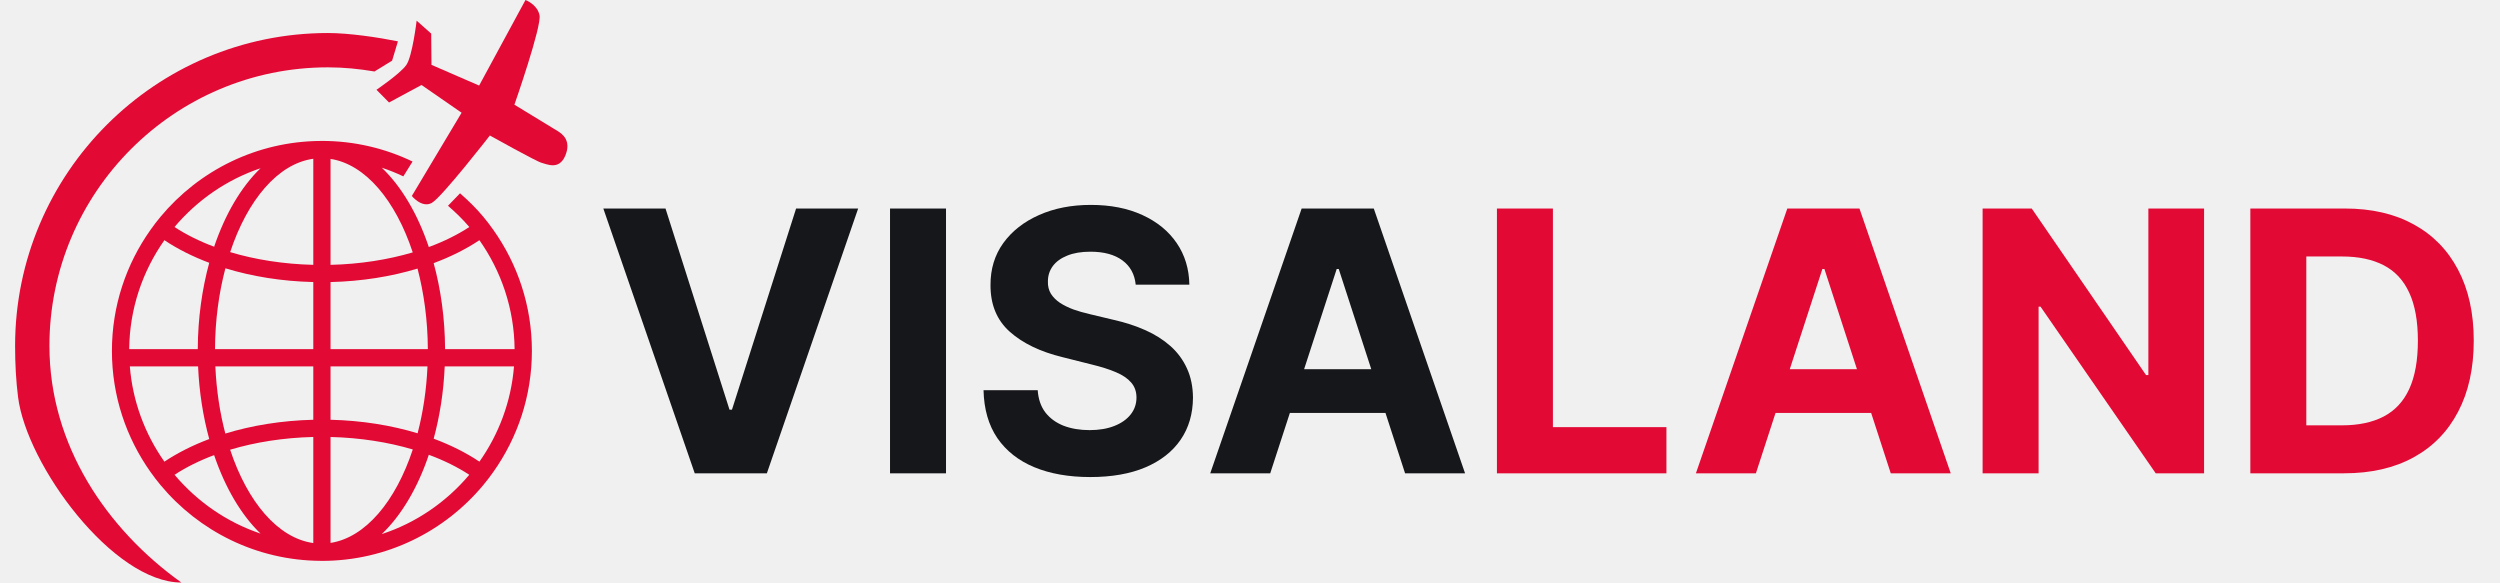
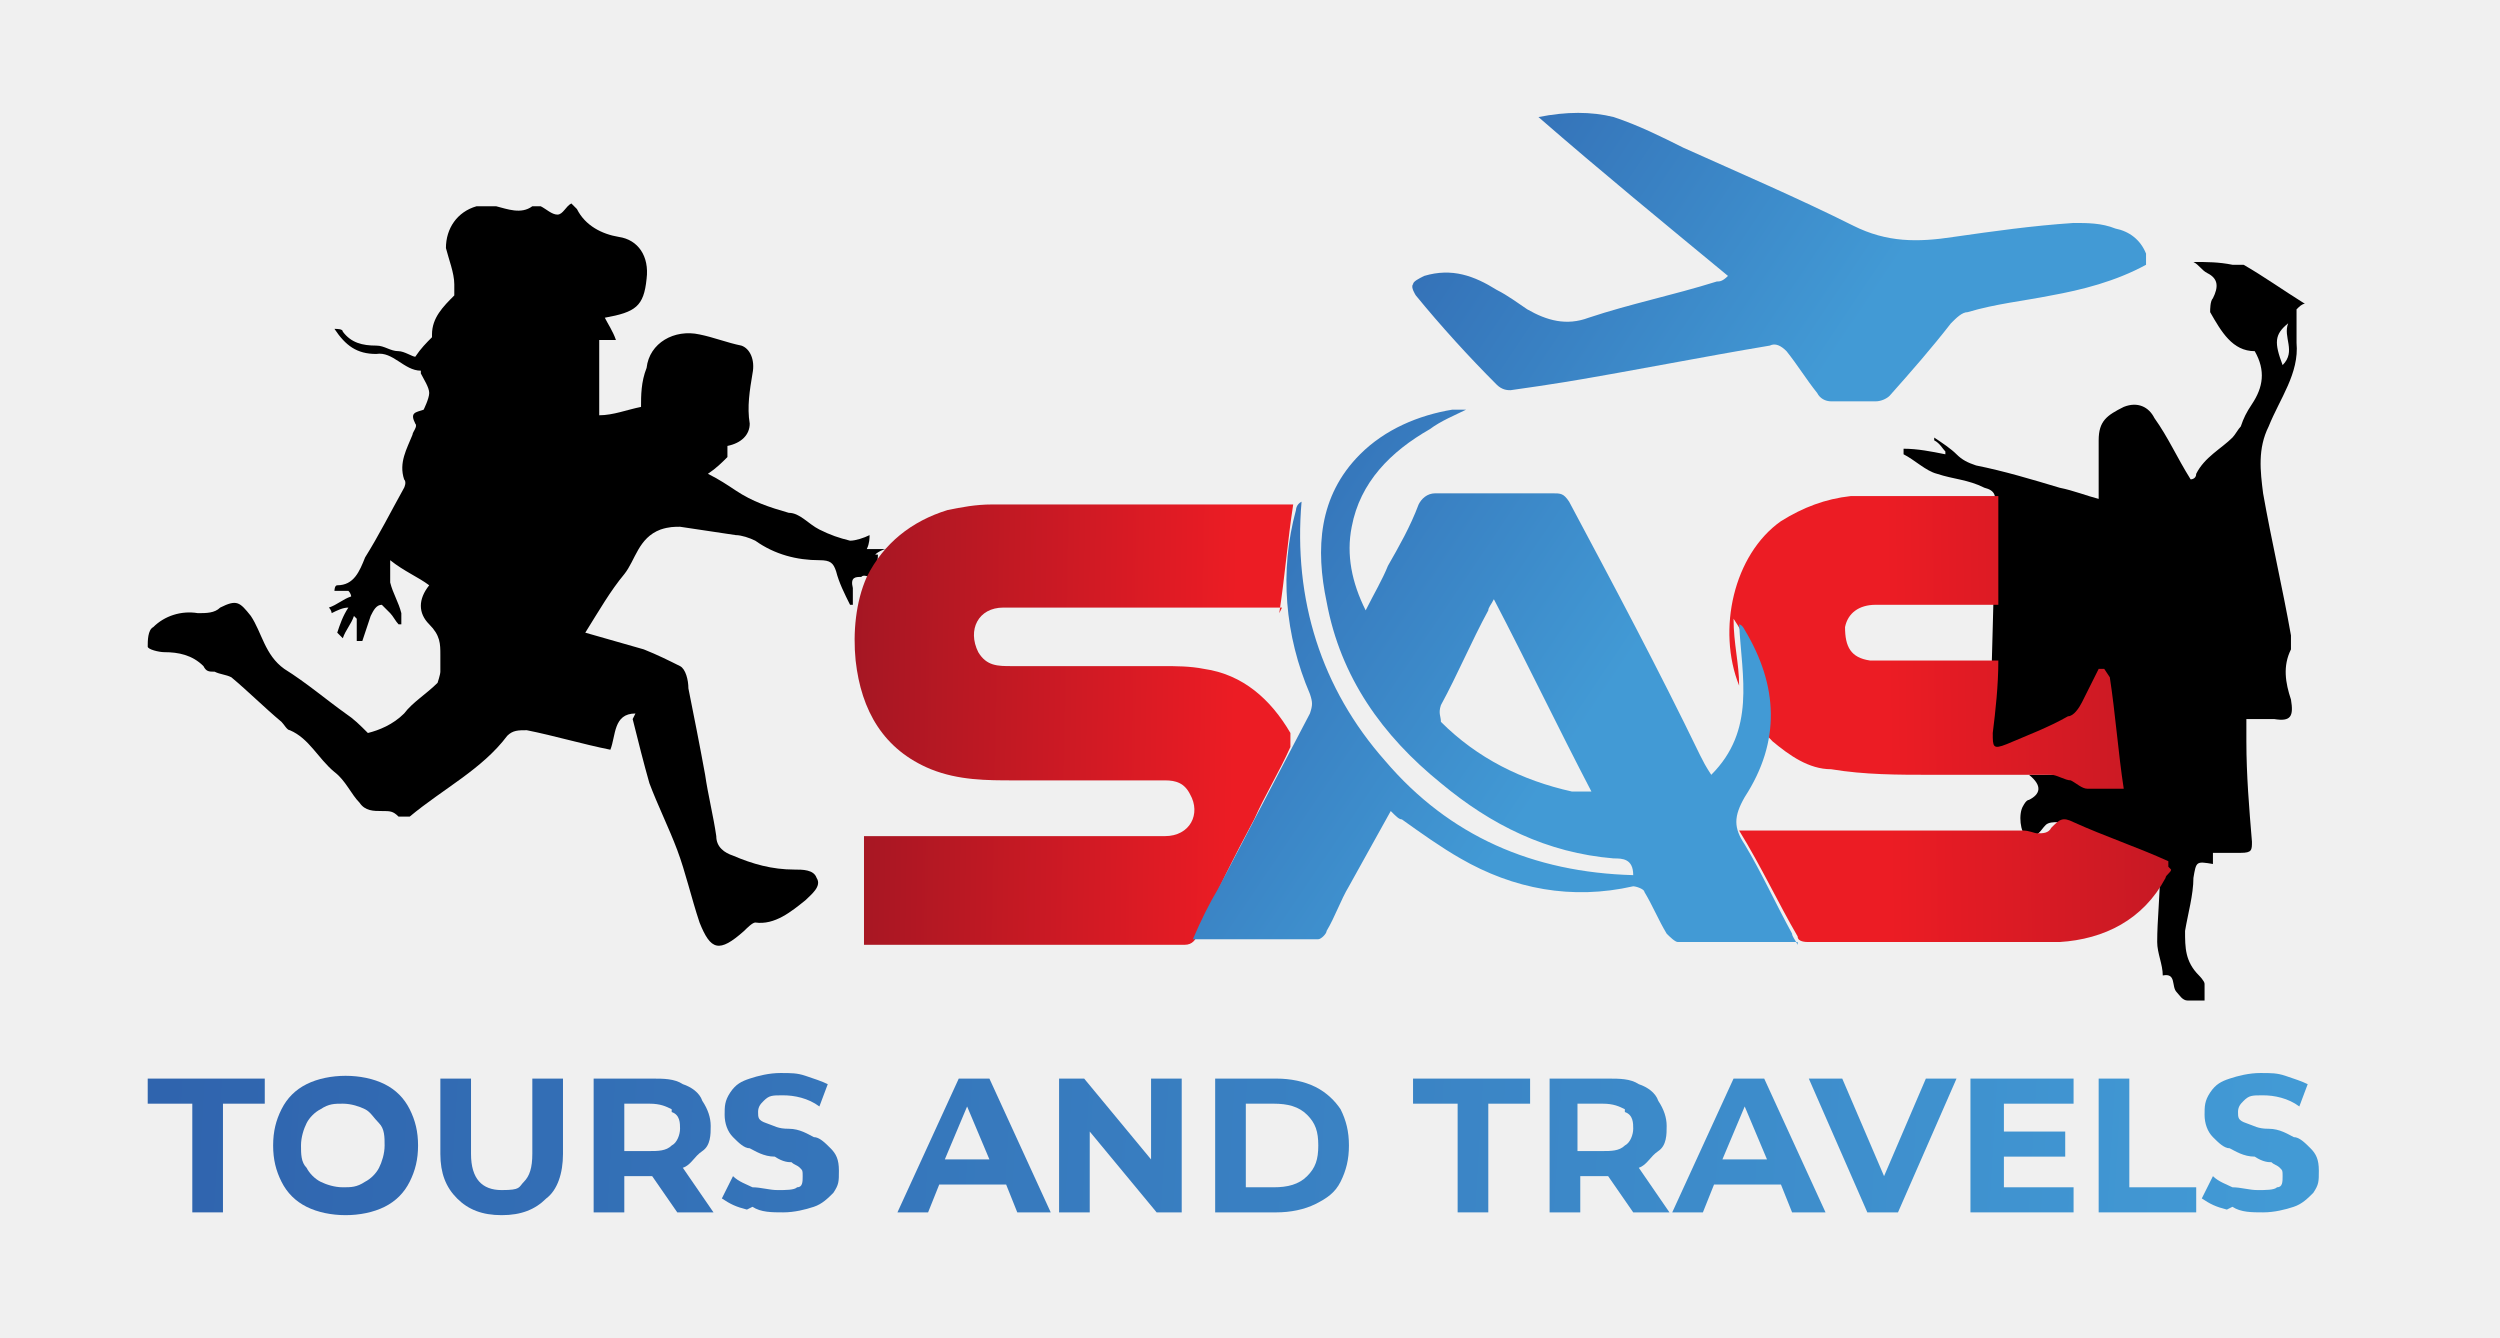
- <svg xmlns="http://www.w3.org/2000/svg" width="206" height="48" viewBox="0 0 206 48" fill="none">
-   <g clip-path="url(#clip0_11_59)">
-     <path d="M45.941 10.792C45.523 10.538 42.387 8.627 42.387 8.627C42.387 8.627 44.654 2.144 44.456 1.246C44.262 0.349 43.3 0 43.3 0L39.48 7.05L35.554 5.344L35.531 2.769L34.331 1.703C34.331 1.703 33.981 4.642 33.481 5.354C32.986 6.065 31.021 7.397 31.021 7.397L32.056 8.445L34.734 7.003L38.035 9.289L33.934 16.149C33.934 16.149 34.76 17.168 35.574 16.724C36.386 16.28 40.366 11.165 40.366 11.165C40.366 11.165 44.23 13.326 44.64 13.42C45.051 13.516 46.065 14.053 46.58 12.824C47.094 11.595 46.358 11.046 45.941 10.792Z" fill="#E20935" />
-     <path d="M39.818 17.854C39.239 17.158 38.588 16.525 37.907 15.928L36.915 16.955C37.538 17.498 38.138 18.073 38.672 18.706C37.706 19.339 36.581 19.896 35.334 20.357C34.416 17.629 33.075 15.36 31.459 13.819C32.071 14.019 32.661 14.262 33.235 14.532L33.994 13.31C31.732 12.223 29.198 11.612 26.525 11.612C26.514 11.612 26.507 11.612 26.501 11.612C26.496 11.612 26.489 11.612 26.484 11.612C26.464 11.612 26.445 11.614 26.423 11.614C21.128 11.645 16.389 14.069 13.233 17.854C12.942 18.204 12.666 18.566 12.403 18.938C10.402 21.76 9.222 25.2 9.222 28.915C9.222 32.629 10.402 36.069 12.403 38.892C12.666 39.264 12.942 39.627 13.233 39.975C16.39 43.762 21.128 46.183 26.423 46.214C26.445 46.214 26.464 46.217 26.484 46.217C26.489 46.217 26.495 46.217 26.501 46.217C26.508 46.217 26.517 46.217 26.525 46.217C31.862 46.217 36.642 43.786 39.818 39.975C40.11 39.626 40.386 39.262 40.648 38.891C42.648 36.069 43.828 32.627 43.828 28.914C43.828 25.2 42.649 21.759 40.648 18.937C40.386 18.566 40.112 18.203 39.818 17.854ZM21.468 13.862C19.877 15.396 18.556 17.639 17.645 20.331C16.425 19.875 15.326 19.326 14.38 18.705C16.237 16.501 18.679 14.803 21.468 13.862ZM13.546 19.791C14.621 20.51 15.865 21.138 17.241 21.655C16.648 23.823 16.307 26.23 16.296 28.77H10.646C10.678 25.429 11.751 22.338 13.546 19.791ZM10.698 30.19H16.322C16.414 32.316 16.736 34.331 17.241 36.176C15.865 36.694 14.621 37.323 13.546 38.04C11.955 35.782 10.931 33.097 10.698 30.19ZM14.384 39.122C15.33 38.503 16.426 37.955 17.643 37.501C18.555 40.191 19.876 42.434 21.468 43.967C18.679 43.028 16.242 41.327 14.384 39.122ZM25.816 44.746C22.904 44.348 20.389 41.36 18.963 37.057C21.018 36.44 23.346 36.068 25.816 36.006V44.746ZM25.816 34.588C23.211 34.652 20.753 35.055 18.567 35.725C18.119 34.023 17.832 32.158 17.745 30.189H25.816V34.588ZM25.816 28.768H17.716C17.728 26.384 18.038 24.132 18.573 22.107C20.757 22.776 23.212 23.179 25.816 23.241V28.768ZM25.816 21.823C23.347 21.762 21.02 21.39 18.965 20.774C20.393 16.475 22.904 13.482 25.816 13.083V21.823ZM27.236 13.094C30.117 13.539 32.598 16.524 34.01 20.797C31.975 21.399 29.677 21.765 27.236 21.824V13.094ZM27.236 23.242C29.81 23.18 32.236 22.787 34.404 22.131C34.932 24.15 35.243 26.394 35.254 28.77H27.236V23.242ZM27.236 30.19H35.225C35.139 32.148 34.853 34.005 34.41 35.702C32.242 35.045 29.81 34.65 27.236 34.588V30.19ZM27.236 44.736V36.008C29.677 36.068 31.977 36.432 34.014 37.036C32.602 41.308 30.117 44.291 27.236 44.736ZM31.457 44.01C33.072 42.469 34.417 40.203 35.335 37.474C36.581 37.934 37.704 38.491 38.669 39.122C36.782 41.36 34.299 43.08 31.457 44.01ZM39.505 38.04C38.411 37.308 37.139 36.67 35.735 36.147C36.234 34.31 36.554 32.305 36.644 30.19H42.354C42.121 33.097 41.096 35.782 39.505 38.04ZM36.674 28.768C36.661 26.24 36.324 23.844 35.734 21.683C37.139 21.16 38.409 20.522 39.503 19.791C41.297 22.338 42.373 25.429 42.403 28.768H36.674Z" fill="#E20935" />
-     <path d="M4.073 28.499C4.073 15.845 14.367 5.549 27.022 5.549C28.332 5.549 29.609 5.678 30.858 5.891L32.31 4.996L32.789 3.407C31.149 3.076 28.761 2.721 27.022 2.721C12.807 2.721 1.244 14.286 1.244 28.499C1.244 29.995 1.32 31.396 1.489 32.726C2.196 38.312 9.302 47.999 14.943 48C8.835 43.632 4.073 36.723 4.073 28.499Z" fill="#E20935" />
+ <svg xmlns="http://www.w3.org/2000/svg" xmlns:xlink="http://www.w3.org/1999/xlink" id="Layer_1" version="1.1" viewBox="0 0 89.7 48">
+   <defs>
+     <style>
+       .st0 {
+         fill: url(#linear-gradient2);
+       }
+ 
+       .st1 {
+         fill: url(#linear-gradient10);
+       }
+ 
+       .st2 {
+         fill: url(#linear-gradient1);
+       }
+ 
+       .st3 {
+         fill: url(#linear-gradient9);
+       }
+ 
+       .st4 {
+         fill: url(#linear-gradient18);
+       }
+ 
+       .st5 {
+         fill: url(#linear-gradient8);
+       }
+ 
+       .st6 {
+         fill: url(#linear-gradient11);
+       }
+ 
+       .st7 {
+         fill: url(#linear-gradient16);
+       }
+ 
+       .st8 {
+         fill: url(#linear-gradient12);
+       }
+ 
+       .st9 {
+         fill: url(#linear-gradient7);
+       }
+ 
+       .st10 {
+         fill: url(#linear-gradient4);
+       }
+ 
+       .st11 {
+         fill: url(#linear-gradient14);
+       }
+ 
+       .st12 {
+         fill: url(#linear-gradient5);
+       }
+ 
+       .st13 {
+         fill: url(#linear-gradient3);
+       }
+ 
+       .st14 {
+         fill: url(#linear-gradient15);
+       }
+ 
+       .st15 {
+         fill: url(#linear-gradient17);
+       }
+ 
+       .st16 {
+         fill: url(#linear-gradient6);
+       }
+ 
+       .st17 {
+         fill: url(#linear-gradient13);
+       }
+ 
+       .st18 {
+         fill: url(#linear-gradient);
+       }
+ 
+       .st19 {
+         fill: url(#New_Gradient_Swatch_1);
+       }
+     </style>
+     <linearGradient id="New_Gradient_Swatch_1" data-name="New Gradient Swatch 1" x1="28" y1="25.7" x2="44.3" y2="26" gradientUnits="userSpaceOnUse">
+       <stop offset=".1" stop-color="#a01623" />
+       <stop offset="1" stop-color="#ec1c24" />
+     </linearGradient>
+     <linearGradient id="linear-gradient" x1="88.1" y1="31.5" x2="67.8" y2="31.8" gradientUnits="userSpaceOnUse">
+       <stop offset="0" stop-color="#a01623" />
+       <stop offset="1" stop-color="#ec1c24" />
+     </linearGradient>
+     <linearGradient id="linear-gradient1" x1="87.9" y1="22.8" x2="67.7" y2="23.1" xlink:href="#linear-gradient" />
+     <linearGradient id="linear-gradient2" x1="38.8" y1="18.3" x2="54.8" y2="29.1" gradientUnits="userSpaceOnUse">
+       <stop offset="0" stop-color="#2f63ad" />
+       <stop offset="1" stop-color="#429ad5" />
+     </linearGradient>
+     <linearGradient id="linear-gradient3" x1="50.2" y1="1.3" x2="66.3" y2="12.1" xlink:href="#linear-gradient2" />
+     <linearGradient id="linear-gradient4" x1="4.3" y1="40.8" x2="81.9" y2="45.5" xlink:href="#linear-gradient2" />
+     <linearGradient id="linear-gradient5" x1="4.3" y1="40.6" x2="81.9" y2="45.2" xlink:href="#linear-gradient2" />
+     <linearGradient id="linear-gradient6" x1="4.3" y1="40.2" x2="81.9" y2="44.9" xlink:href="#linear-gradient2" />
+     <linearGradient id="linear-gradient7" x1="4.3" y1="40" x2="81.9" y2="44.6" xlink:href="#linear-gradient2" />
+     <linearGradient id="linear-gradient8" x1="4.3" y1="39.7" x2="81.9" y2="44.3" xlink:href="#linear-gradient2" />
+     <linearGradient id="linear-gradient9" x1="4.4" y1="39.3" x2="82" y2="44" xlink:href="#linear-gradient2" />
+     <linearGradient id="linear-gradient10" x1="4.4" y1="38.9" x2="82" y2="43.6" xlink:href="#linear-gradient2" />
+     <linearGradient id="linear-gradient11" x1="4.4" y1="38.7" x2="82" y2="43.3" xlink:href="#linear-gradient2" />
+     <linearGradient id="linear-gradient12" x1="4.4" y1="38.1" x2="82" y2="42.8" xlink:href="#linear-gradient2" />
+     <linearGradient id="linear-gradient13" x1="4.4" y1="38" x2="82" y2="42.6" xlink:href="#linear-gradient2" />
+     <linearGradient id="linear-gradient14" x1="4.5" y1="37.7" x2="82.1" y2="42.3" xlink:href="#linear-gradient2" />
+     <linearGradient id="linear-gradient15" x1="4.5" y1="37.2" x2="82.1" y2="41.9" xlink:href="#linear-gradient2" />
+     <linearGradient id="linear-gradient16" x1="4.5" y1="37" x2="82.1" y2="41.7" xlink:href="#linear-gradient2" />
+     <linearGradient id="linear-gradient17" x1="4.5" y1="36.8" x2="82.1" y2="41.5" xlink:href="#linear-gradient2" />
+     <linearGradient id="linear-gradient18" x1="4.5" y1="36.5" x2="82.1" y2="41.1" xlink:href="#linear-gradient2" />
+   </defs>
+   <path d="M74.5,25.2c-.4,1.7-.5,2.6-.3,3,.3.5.9,1,1.6,1,.1,0,.7,0,1.1-.5.4-.5.3-1.2,0-2.5-.4-2.1-.9-2.3-1.1-2.4,0,0-.4-.1-.7,0-.4.2-.5.7-.7,1.5Z" />
+   <g>
+     <path d="M22.8,25.6c-.8,0-.7.8-.9,1.3-1-.2-2-.5-3-.7-.3,0-.5,0-.7.2-.9,1.2-2.3,1.9-3.5,2.9,0,0-.3,0-.4,0-.2-.2-.3-.2-.6-.2-.3,0-.6,0-.8-.3-.3-.3-.5-.8-.9-1.1-.6-.5-.9-1.2-1.6-1.5-.1,0-.2-.2-.3-.3-.6-.5-1.2-1.1-1.8-1.6-.2-.1-.4-.1-.6-.2-.2,0-.3,0-.4-.2-.4-.4-.9-.5-1.4-.5-.2,0-.6-.1-.6-.2,0-.2,0-.6.2-.7.4-.4,1-.6,1.6-.5.3,0,.6,0,.8-.2.6-.3.7-.2,1.1.3.4.6.5,1.4,1.2,1.9.8.5,1.5,1.1,2.2,1.6.3.2.5.4.8.7.4-.1.9-.3,1.3-.7.3-.4.8-.7,1.2-1.1,0,0,.1-.3.1-.4,0-.2,0-.4,0-.6,0-.4,0-.7-.4-1.1-.4-.4-.4-.9,0-1.4-.4-.3-.9-.5-1.4-.9,0,.3,0,.5,0,.8.1.4.3.7.4,1.1,0,.1,0,.2,0,.4,0,0,0,0-.1,0-.1-.1-.2-.3-.3-.4-.1-.1-.3-.3-.3-.3-.2,0-.3.2-.4.4-.1.3-.2.6-.3.9,0,0-.1,0-.2,0,0-.3,0-.6,0-.8,0,0,0,0-.1-.1-.1.3-.3.5-.4.8l-.2-.2c.1-.3.2-.6.4-.9-.2,0-.4.1-.6.2,0,0,0-.1-.1-.2.3-.1.5-.3.8-.4,0,0,0-.1-.1-.2-.2,0-.3,0-.5,0,0,0,0-.2.1-.2.6,0,.8-.5,1-1,.5-.8.9-1.6,1.4-2.5,0,0,.1-.2,0-.3-.2-.6.1-1.1.3-1.6,0-.1.2-.3.1-.4-.2-.4,0-.4.3-.5,0,0,.2-.4.2-.6,0-.2-.2-.5-.3-.7,0,0,0-.1,0-.1-.6,0-1-.7-1.6-.6-.7,0-1.1-.3-1.5-.9.1,0,.3,0,.3.1.3.4.7.5,1.2.5.3,0,.5.2.8.2.2,0,.5.2.6.2.2-.3.4-.5.6-.7,0,0,0,0,0-.1,0-.6.4-1,.8-1.4,0,0,0-.3,0-.4,0-.4-.2-.9-.3-1.3,0-.7.4-1.3,1.1-1.5.2,0,.5,0,.7,0,.4.1.9.3,1.3,0,0,0,.2,0,.3,0,.2.1.4.3.6.3.2,0,.3-.3.5-.4,0,0,.2.2.2.2.3.6.9.9,1.5,1,.7.1,1.1.7,1,1.5-.1,1-.4,1.2-1.5,1.4.1.2.3.5.4.8-.2,0-.4,0-.6,0v2.7c.5,0,1-.2,1.5-.3,0-.4,0-.9.2-1.4.1-.9,1-1.4,1.9-1.2.5.1,1,.3,1.5.4.3.1.5.5.4,1-.1.6-.2,1.2-.1,1.8,0,.4-.3.7-.8.8,0,.1,0,.3,0,.4-.2.2-.4.4-.7.6.4.2.7.4,1,.6.6.4,1.2.6,1.9.8.4,0,.7.4,1.1.6.4.2.7.3,1.1.4.2,0,.5-.1.7-.2,0,.1,0,.3-.1.5h.7s0,0,0,0c-.1,0-.3.1-.4.2,0,0,0,0,.1,0,0,.3-.1.6-.2.8-.2,0-.3-.1-.4,0-.2,0-.4,0-.3.4,0,.2,0,.4,0,.6,0,0,0,0-.1,0-.2-.4-.4-.8-.5-1.2-.1-.3-.2-.4-.6-.4-.8,0-1.6-.2-2.3-.7-.2-.1-.5-.2-.7-.2-.7-.1-1.3-.2-2-.3-.2,0-.4,0-.7.1-.8.3-.9,1.1-1.3,1.6-.5.6-.9,1.3-1.4,2.1.7.2,1.4.4,2.1.6.5.2.9.4,1.3.6.2.1.3.5.3.8.2,1,.4,2,.6,3.1.1.7.3,1.5.4,2.2,0,.4.3.6.6.7.7.3,1.4.5,2.2.5.3,0,.7,0,.8.3.2.3-.2.6-.4.8-.5.4-1.1.9-1.8.8-.1,0-.3.2-.4.3-.9.8-1.2.7-1.6-.3-.3-.9-.5-1.8-.8-2.6-.3-.8-.7-1.6-1-2.4-.2-.7-.4-1.5-.6-2.3Z" />
+     <path d="M73.3,27.8c.5,0,1-.1,1.2.4,0,0,.3,0,.4,0,.4,0,.8,0,1.2,0-.2-1.3-.3-2.8-.5-4.3-.3.5-.5.9-.8,1.4-.2.3-.3.6-.6.7-.7.4-1.5.7-2.3,1-.4.1-.5,0-.5-.4,0-.9.2-7.2.2-8.5,0-.3,0-.5-.4-.6-.6-.3-1.1-.3-1.7-.5-.4-.1-.8-.5-1.2-.7,0,0,0-.1,0-.2.5,0,1,.1,1.5.2,0,0,0,0,0-.1-.1-.1-.2-.3-.4-.4,0,0,0,0,0-.1.3.2.6.4.8.6.2.2.4.3.7.4,1,.2,2,.5,3,.8.5.1,1,.3,1.4.4,0-.7,0-1.4,0-2.1,0-.7.3-.9.9-1.2.5-.2.9,0,1.1.4.5.7.8,1.4,1.3,2.2,0,0,.2,0,.2-.2.3-.6.9-.9,1.3-1.3.1-.1.2-.3.3-.4.1-.3.2-.5.4-.8.4-.6.5-1.2.1-1.9-.8,0-1.2-.7-1.6-1.4,0-.1,0-.4.1-.5.2-.4.2-.7-.2-.9-.2-.1-.3-.3-.5-.4.5,0,.9,0,1.4.1.1,0,.3,0,.4,0,.7.4,1.4.9,2.2,1.4-.1,0-.2.1-.3.2,0,.4,0,.8,0,1.2.1,1.1-.6,2-1,3-.4.8-.3,1.6-.2,2.4.3,1.7.7,3.4,1,5.1,0,.2,0,.4,0,.5-.3.6-.2,1.2,0,1.8.1.6,0,.8-.6.7-.3,0-.6,0-1,0,0,.3,0,.5,0,.8,0,1.2.1,2.4.2,3.6,0,.3,0,.4-.4.4-.3,0-.7,0-1,0,0,.2,0,.3,0,.4-.6-.1-.6-.1-.7.5,0,.6-.2,1.3-.3,1.9,0,.6,0,1.1.5,1.6,0,0,.2.2.2.3,0,.2,0,.5,0,.6,0,0-.4,0-.6,0-.2,0-.3-.2-.4-.3-.2-.2,0-.7-.5-.6,0-.4-.2-.8-.2-1.2,0-.8.1-1.6.1-2.5,0-.1-.1-.4-.3-.4-.7-.4-1.5-.7-2.2-1-.4-.2-.8-.3-1.2-.4-.1,0-.3,0-.4.1-.2.2-.3.5-.7.4-.2-.1-.3-.8-.1-1.1,0,0,.1-.2.2-.2.4-.2.5-.5,0-.9ZM81.9,13.1c.5-.5,0-1,.2-1.5-.5.4-.5.7-.2,1.5Z" />
  </g>
-   <path d="M54.838 17.182L60.111 33.758H60.314L65.598 17.182H70.712L63.19 39H57.246L49.714 17.182H54.838ZM77.951 17.182V39H73.338V17.182H77.951ZM93.582 23.457C93.497 22.597 93.131 21.93 92.485 21.454C91.838 20.978 90.961 20.74 89.853 20.74C89.1 20.74 88.465 20.847 87.946 21.06C87.428 21.266 87.03 21.553 86.753 21.923C86.483 22.292 86.348 22.711 86.348 23.18C86.334 23.57 86.416 23.911 86.593 24.202C86.778 24.494 87.03 24.746 87.35 24.959C87.669 25.165 88.038 25.346 88.458 25.502C88.877 25.651 89.324 25.779 89.8 25.886L91.76 26.354C92.712 26.567 93.585 26.852 94.381 27.207C95.176 27.562 95.865 27.999 96.448 28.517C97.03 29.035 97.481 29.646 97.801 30.349C98.127 31.053 98.294 31.859 98.301 32.768C98.294 34.103 97.953 35.261 97.279 36.241C96.611 37.214 95.645 37.97 94.381 38.51C93.124 39.043 91.607 39.309 89.832 39.309C88.07 39.309 86.536 39.039 85.23 38.499C83.93 37.959 82.914 37.16 82.183 36.102C81.458 35.037 81.078 33.719 81.043 32.15H85.507C85.556 32.881 85.766 33.492 86.135 33.982C86.511 34.465 87.012 34.831 87.637 35.08C88.269 35.321 88.983 35.442 89.779 35.442C90.56 35.442 91.238 35.328 91.813 35.101C92.396 34.874 92.847 34.557 93.166 34.153C93.486 33.748 93.646 33.283 93.646 32.757C93.646 32.267 93.5 31.855 93.209 31.521C92.925 31.188 92.506 30.903 91.952 30.669C91.405 30.435 90.734 30.222 89.938 30.03L87.563 29.433C85.723 28.986 84.271 28.286 83.205 27.334C82.14 26.383 81.611 25.101 81.618 23.489C81.611 22.168 81.963 21.014 82.673 20.026C83.39 19.039 84.374 18.268 85.624 17.715C86.874 17.16 88.294 16.884 89.885 16.884C91.504 16.884 92.918 17.16 94.125 17.715C95.34 18.268 96.284 19.039 96.959 20.026C97.634 21.014 97.982 22.157 98.003 23.457H93.582ZM104.667 39H99.724L107.256 17.182H113.2L120.721 39H115.778L110.313 22.168H110.143L104.667 39ZM104.358 30.424H116.034V34.025H104.358V30.424Z" fill="#16171A" />
-   <path d="M123.347 39V17.182H127.96V35.197H137.314V39H123.347ZM144.686 39H139.743L147.275 17.182H153.22L160.741 39H155.798L150.333 22.168H150.162L144.686 39ZM144.377 30.424H156.053V34.025H144.377V30.424ZM181.616 17.182V39H177.632L168.14 25.268H167.98V39H163.367V17.182H167.415L176.833 30.903H177.025V17.182H181.616ZM193.162 39H185.428V17.182H193.226C195.42 17.182 197.31 17.619 198.893 18.492C200.477 19.359 201.695 20.605 202.548 22.232C203.407 23.858 203.837 25.804 203.837 28.07C203.837 30.342 203.407 32.295 202.548 33.929C201.695 35.562 200.47 36.816 198.872 37.69C197.281 38.563 195.378 39 193.162 39ZM190.04 35.048H192.97C194.334 35.048 195.481 34.806 196.411 34.323C197.349 33.833 198.052 33.077 198.521 32.054C198.996 31.024 199.234 29.696 199.234 28.07C199.234 26.457 198.996 25.14 198.521 24.117C198.052 23.095 197.352 22.342 196.422 21.859C195.491 21.376 194.344 21.134 192.981 21.134H190.04V35.048Z" fill="#E20935" />
-   <defs>
-     <clipPath id="clip0_11_59">
-       <rect width="48" height="48" fill="white" />
-     </clipPath>
-   </defs>
+   <path class="st19" d="M46,21.8c-.4,0-.8,0-1.2,0-2.9,0-5.9,0-8.8,0-.9,0-1.3.8-.9,1.6.3.5.7.5,1.2.5,1.8,0,3.6,0,5.4,0,.5,0,1,0,1.5.1,1.4.2,2.4,1.1,3.1,2.3,0,.1,0,.4,0,.5-.4.9-.9,1.7-1.3,2.6-.7,1.3-1.4,2.7-2,4.1-.1.2-.2.4-.5.4-3.8,0-7.6,0-11.3,0,0,0,0,0-.2,0v-3.9c.2,0,.3,0,.5,0,3.4,0,6.9,0,10.3,0,.9,0,1.3-.8.9-1.5-.2-.4-.5-.5-.9-.5-1.8,0-3.6,0-5.4,0-1,0-2,0-3-.4-1.7-.7-2.5-2.1-2.7-3.9-.1-1,0-2.1.4-3,.6-1.2,1.6-2,2.9-2.4.5-.1,1-.2,1.6-.2,3.5,0,7,0,10.5,0,.1,0,.2,0,.3,0-.2,1.3-.3,2.6-.5,3.9Z" />
+   <g>
+     <path class="st18" d="M77.9,31.2c0,.1-.2.2-.2.3-.8,1.5-2.2,2.2-3.8,2.3-3,0-6,0-9,0-.1,0-.4,0-.4-.2-.7-1.2-1.3-2.5-2.1-3.8h.5c3.2,0,6.5,0,9.7,0,.2,0,.4.1.5.1.2,0,.4,0,.5-.2.3-.3.4-.4.8-.2,1.1.5,2.3.9,3.4,1.4v.2Z" />
+     <path class="st2" d="M75.7,24.3c.2,1.3.3,2.7.5,4-.5,0-.9,0-1.3,0-.2,0-.4-.2-.6-.3-.2,0-.5-.2-.7-.2-1.4,0-2.9,0-4.3,0-1.2,0-2.4,0-3.6-.2-.8,0-1.5-.5-2.1-1-.2-.2-.3-.3-.3-.6,0-1.4-.3-2.6-1.1-3.8,0,.9.2,1.6.2,2.4-.8-2-.2-4.7,1.5-5.9.8-.5,1.6-.8,2.5-.9,1.7,0,3.4,0,5.1,0,0,0,.1,0,.2,0v3.9c-.3,0-.5,0-.7,0-1.2,0-2.5,0-3.7,0-.6,0-1,.3-1.1.8,0,.7.2,1.1.9,1.2.3,0,.6,0,.9,0,1.2,0,2.4,0,3.7,0,0,.9-.1,1.8-.2,2.6,0,.5,0,.6.5.4.7-.3,1.5-.6,2.2-1,.2,0,.4-.3.5-.5.2-.4.4-.8.6-1.2,0,0,.1,0,.2,0Z" />
+   </g>
+   <g>
+     <path class="st0" d="M64.5,33.8c-1.5,0-2.9,0-4.3,0-.1,0-.3-.2-.4-.3-.3-.5-.5-1-.8-1.5,0-.1-.3-.2-.4-.2-2.2.5-4.3.1-6.2-1-.7-.4-1.4-.9-2.1-1.4-.1,0-.2-.1-.4-.3-.5.9-1,1.8-1.5,2.7-.3.5-.5,1.1-.8,1.6,0,.1-.2.3-.3.3-1.5,0-2.9,0-4.5,0,.3-.7.6-1.3.9-1.8,1.1-2.1,2.2-4.2,3.3-6.3.1-.3.1-.4,0-.7-.9-2.1-1.1-4.4-.5-6.6,0,0,0-.2.2-.3-.3,3.5.7,6.7,3,9.3,2.3,2.7,5.3,4,8.9,4.1,0-.6-.4-.6-.7-.6-2.4-.2-4.4-1.2-6.2-2.7-2.1-1.7-3.6-3.8-4.1-6.5-.4-1.9-.3-3.8,1.2-5.3.9-.9,2.1-1.4,3.3-1.6.2,0,.3,0,.5,0-.4.2-.9.4-1.3.7-1.4.8-2.5,1.9-2.8,3.5-.2,1,0,2,.5,3,.3-.6.6-1.1.8-1.6.4-.7.8-1.4,1.1-2.2.1-.2.3-.4.6-.4,1.4,0,2.8,0,4.2,0,.3,0,.4,0,.6.3,1.6,3,3.2,6,4.7,9.1.1.2.2.4.4.7,1.6-1.6,1.1-3.5,1-5.4,0,0,.1,0,.2.2,1.2,2,1.3,4,0,6-.4.7-.4,1.1,0,1.7.6,1,1.1,2.1,1.7,3.2,0,.1.1.2.2.4ZM53.6,21.5c-.1.2-.2.3-.2.4-.6,1.1-1.1,2.3-1.7,3.4-.1.3,0,.4,0,.6,1.3,1.3,2.9,2.1,4.7,2.5.2,0,.4,0,.7,0-1.2-2.3-2.3-4.6-3.5-6.9Z" />
+     <path class="st13" d="M77,9.5c-1.1.6-2.3.9-3.4,1.1-1,.2-2,.3-3,.6-.2,0-.4.2-.6.4-.7.9-1.4,1.7-2.2,2.6-.1.1-.3.2-.5.2-.5,0-1,0-1.6,0-.2,0-.4-.1-.5-.3-.4-.5-.7-1-1.1-1.5-.2-.2-.4-.3-.6-.2-2.4.4-4.9.9-7.3,1.3-.6.1-1.3.2-2,.3-.1,0-.3,0-.5-.2-1-1-2-2.1-2.9-3.2,0,0-.2-.3-.1-.4,0-.1.2-.2.4-.3,1-.3,1.8,0,2.6.5.4.2.8.5,1.1.7.7.4,1.4.6,2.2.3,1.5-.5,3-.8,4.6-1.3.1,0,.2,0,.4-.2-2.3-1.9-4.5-3.7-6.8-5.7,1-.2,1.9-.2,2.7,0,.9.3,1.7.7,2.5,1.1,2,.9,4.1,1.8,6.1,2.8,1.2.6,2.3.6,3.6.4,1.4-.2,2.8-.4,4.3-.5.5,0,1,0,1.5.2.5.1.9.4,1.1.9Z" />
+   </g>
+   <g>
+     <path class="st10" d="M6.8,39.6h-1.5v-.9h4.2v.9h-1.5v3.9h-1.1v-3.9Z" />
+     <path class="st12" d="M11,43.3c-.4-.2-.7-.5-.9-.9s-.3-.8-.3-1.3.1-.9.3-1.3c.2-.4.5-.7.9-.9.4-.2.9-.3,1.4-.3s1,.1,1.4.3c.4.2.7.5.9.9.2.4.3.8.3,1.3s-.1.9-.3,1.3c-.2.4-.5.7-.9.9-.4.2-.9.3-1.4.3s-1-.1-1.4-.3ZM13.1,42.4c.2-.1.4-.3.5-.5.1-.2.2-.5.2-.8s0-.6-.2-.8-.3-.4-.5-.5c-.2-.1-.5-.2-.8-.2s-.5,0-.8.2c-.2.1-.4.3-.5.5-.1.2-.2.5-.2.8s0,.6.2.8c.1.2.3.4.5.5.2.1.5.2.8.2s.5,0,.8-.2Z" />
+     <path class="st16" d="M16.4,43c-.4-.4-.6-.9-.6-1.6v-2.7h1.1v2.7c0,.9.4,1.3,1.1,1.3s.6-.1.8-.3c.2-.2.3-.5.3-1v-2.7h1.1v2.7c0,.7-.2,1.3-.6,1.6-.4.4-.9.6-1.6.6s-1.2-.2-1.6-.6Z" />
+     <path class="st9" d="M24.3,43.5l-.9-1.3h-1v1.3h-1.1v-4.8h2.1c.4,0,.8,0,1.1.2.3.1.6.3.7.6.2.3.3.6.3.9s0,.7-.3.9-.4.5-.7.6l1.1,1.6h-1.2ZM24.1,39.8c-.2-.1-.4-.2-.8-.2h-.9v1.7h.9c.3,0,.6,0,.8-.2.2-.1.3-.4.3-.6s0-.5-.3-.6Z" />
+     <path class="st5" d="M26.8,43.4c-.4-.1-.6-.2-.9-.4l.4-.8c.2.2.5.3.7.4.3,0,.6.1.9.1s.6,0,.7-.1c.2,0,.2-.2.2-.4s0-.2-.1-.3-.2-.1-.3-.2c-.1,0-.3,0-.6-.2-.4,0-.7-.2-.9-.3-.2,0-.4-.2-.6-.4-.2-.2-.3-.5-.3-.8s0-.5.2-.8.4-.4.7-.5c.3-.1.7-.2,1.1-.2s.6,0,.9.1.6.2.8.3l-.3.8c-.4-.3-.9-.4-1.3-.4s-.5,0-.7.2c-.1.1-.2.2-.2.4s0,.3.3.4.4.2.8.2c.4,0,.7.2.9.3.2,0,.4.2.6.4.2.2.3.4.3.8s0,.5-.2.8c-.2.2-.4.4-.7.5s-.7.2-1.1.2-.8,0-1.1-.2Z" />
+     <path class="st3" d="M35.9,42.5h-2.2l-.4,1h-1.1l2.2-4.8h1.1l2.2,4.8h-1.2l-.4-1ZM35.5,41.6l-.8-1.9-.8,1.9h1.5Z" />
+     <path class="st1" d="M42.4,38.7v4.8h-.9l-2.4-2.9v2.9h-1.1v-4.8h.9l2.4,2.9v-2.9h1.1Z" />
+     <path class="st6" d="M43.6,38.7h2.2c.5,0,1,.1,1.4.3.4.2.7.5.9.8.2.4.3.8.3,1.3s-.1.9-.3,1.3c-.2.4-.5.6-.9.8-.4.2-.9.3-1.4.3h-2.2v-4.8ZM45.7,42.6c.5,0,.9-.1,1.2-.4.3-.3.4-.6.4-1.1s-.1-.8-.4-1.1c-.3-.3-.7-.4-1.2-.4h-1v3h1Z" />
+     <path class="st8" d="M52.2,39.6h-1.5v-.9h4.2v.9h-1.5v3.9h-1.1v-3.9Z" />
+     <path class="st17" d="M58.6,43.5l-.9-1.3h-1v1.3h-1.1v-4.8h2.1c.4,0,.8,0,1.1.2.3.1.6.3.7.6.2.3.3.6.3.9s0,.7-.3.9-.4.5-.7.6l1.1,1.6h-1.2ZM58.3,39.8c-.2-.1-.4-.2-.8-.2h-.9v1.7h.9c.3,0,.6,0,.8-.2.2-.1.3-.4.3-.6s0-.5-.3-.6Z" />
+     <path class="st11" d="M63.7,42.5h-2.2l-.4,1h-1.1l2.2-4.8h1.1l2.2,4.8h-1.2l-.4-1ZM63.4,41.6l-.8-1.9-.8,1.9h1.5Z" />
+     <path class="st14" d="M70.2,38.7l-2.1,4.8h-1.1l-2.1-4.8h1.2l1.5,3.5,1.5-3.5h1.1Z" />
+     <path class="st7" d="M74.4,42.6v.9h-3.7v-4.8h3.7v.9h-2.5v1h2.2v.9h-2.2v1.1h2.6Z" />
+     <path class="st15" d="M75.3,38.7h1.1v3.9h2.4v.9h-3.5v-4.8Z" />
+     <path class="st4" d="M79.9,43.4c-.4-.1-.6-.2-.9-.4l.4-.8c.2.2.5.3.7.4.3,0,.6.1.9.1s.6,0,.7-.1c.2,0,.2-.2.2-.4s0-.2-.1-.3-.2-.1-.3-.2c-.1,0-.3,0-.6-.2-.4,0-.7-.2-.9-.3-.2,0-.4-.2-.6-.4-.2-.2-.3-.5-.3-.8s0-.5.2-.8.4-.4.7-.5c.3-.1.7-.2,1.1-.2s.6,0,.9.1.6.2.8.3l-.3.8c-.4-.3-.9-.4-1.3-.4s-.5,0-.7.2c-.1.1-.2.2-.2.4s0,.3.3.4.4.2.8.2c.4,0,.7.2.9.3.2,0,.4.2.6.4.2.2.3.4.3.8s0,.5-.2.8c-.2.2-.4.4-.7.5s-.7.2-1.1.2-.8,0-1.1-.2Z" />
+   </g>
</svg>
